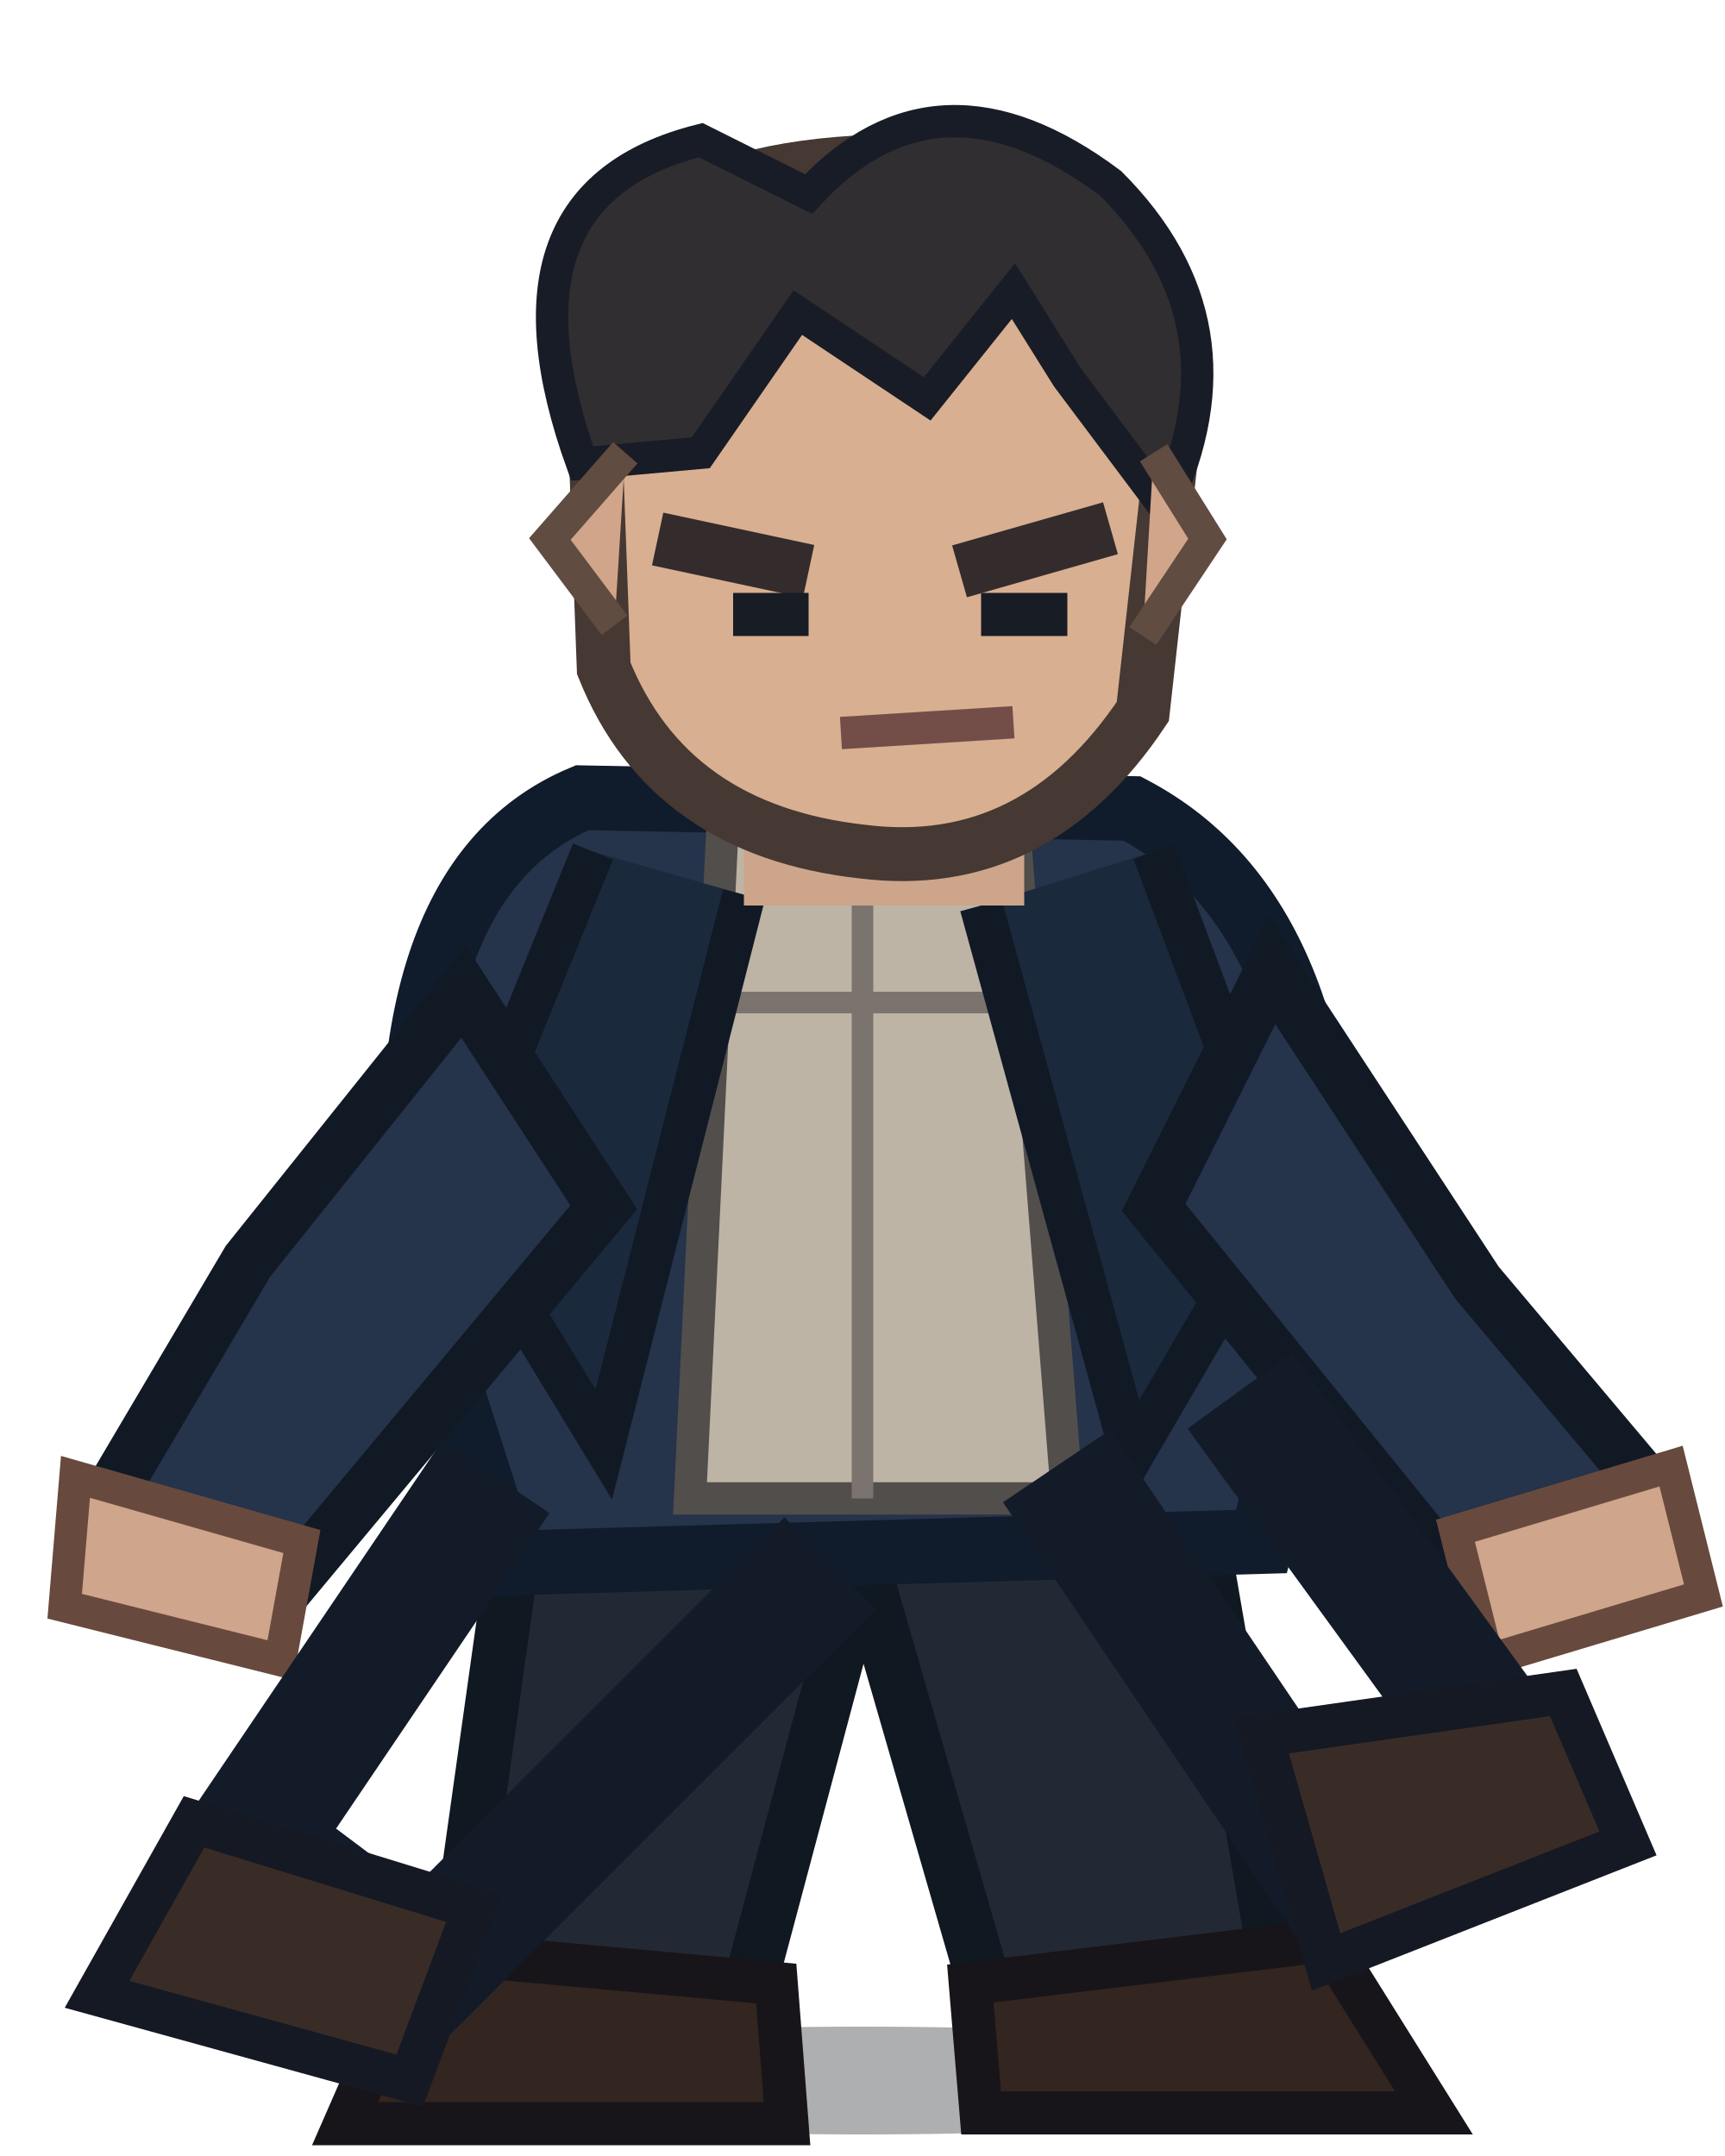
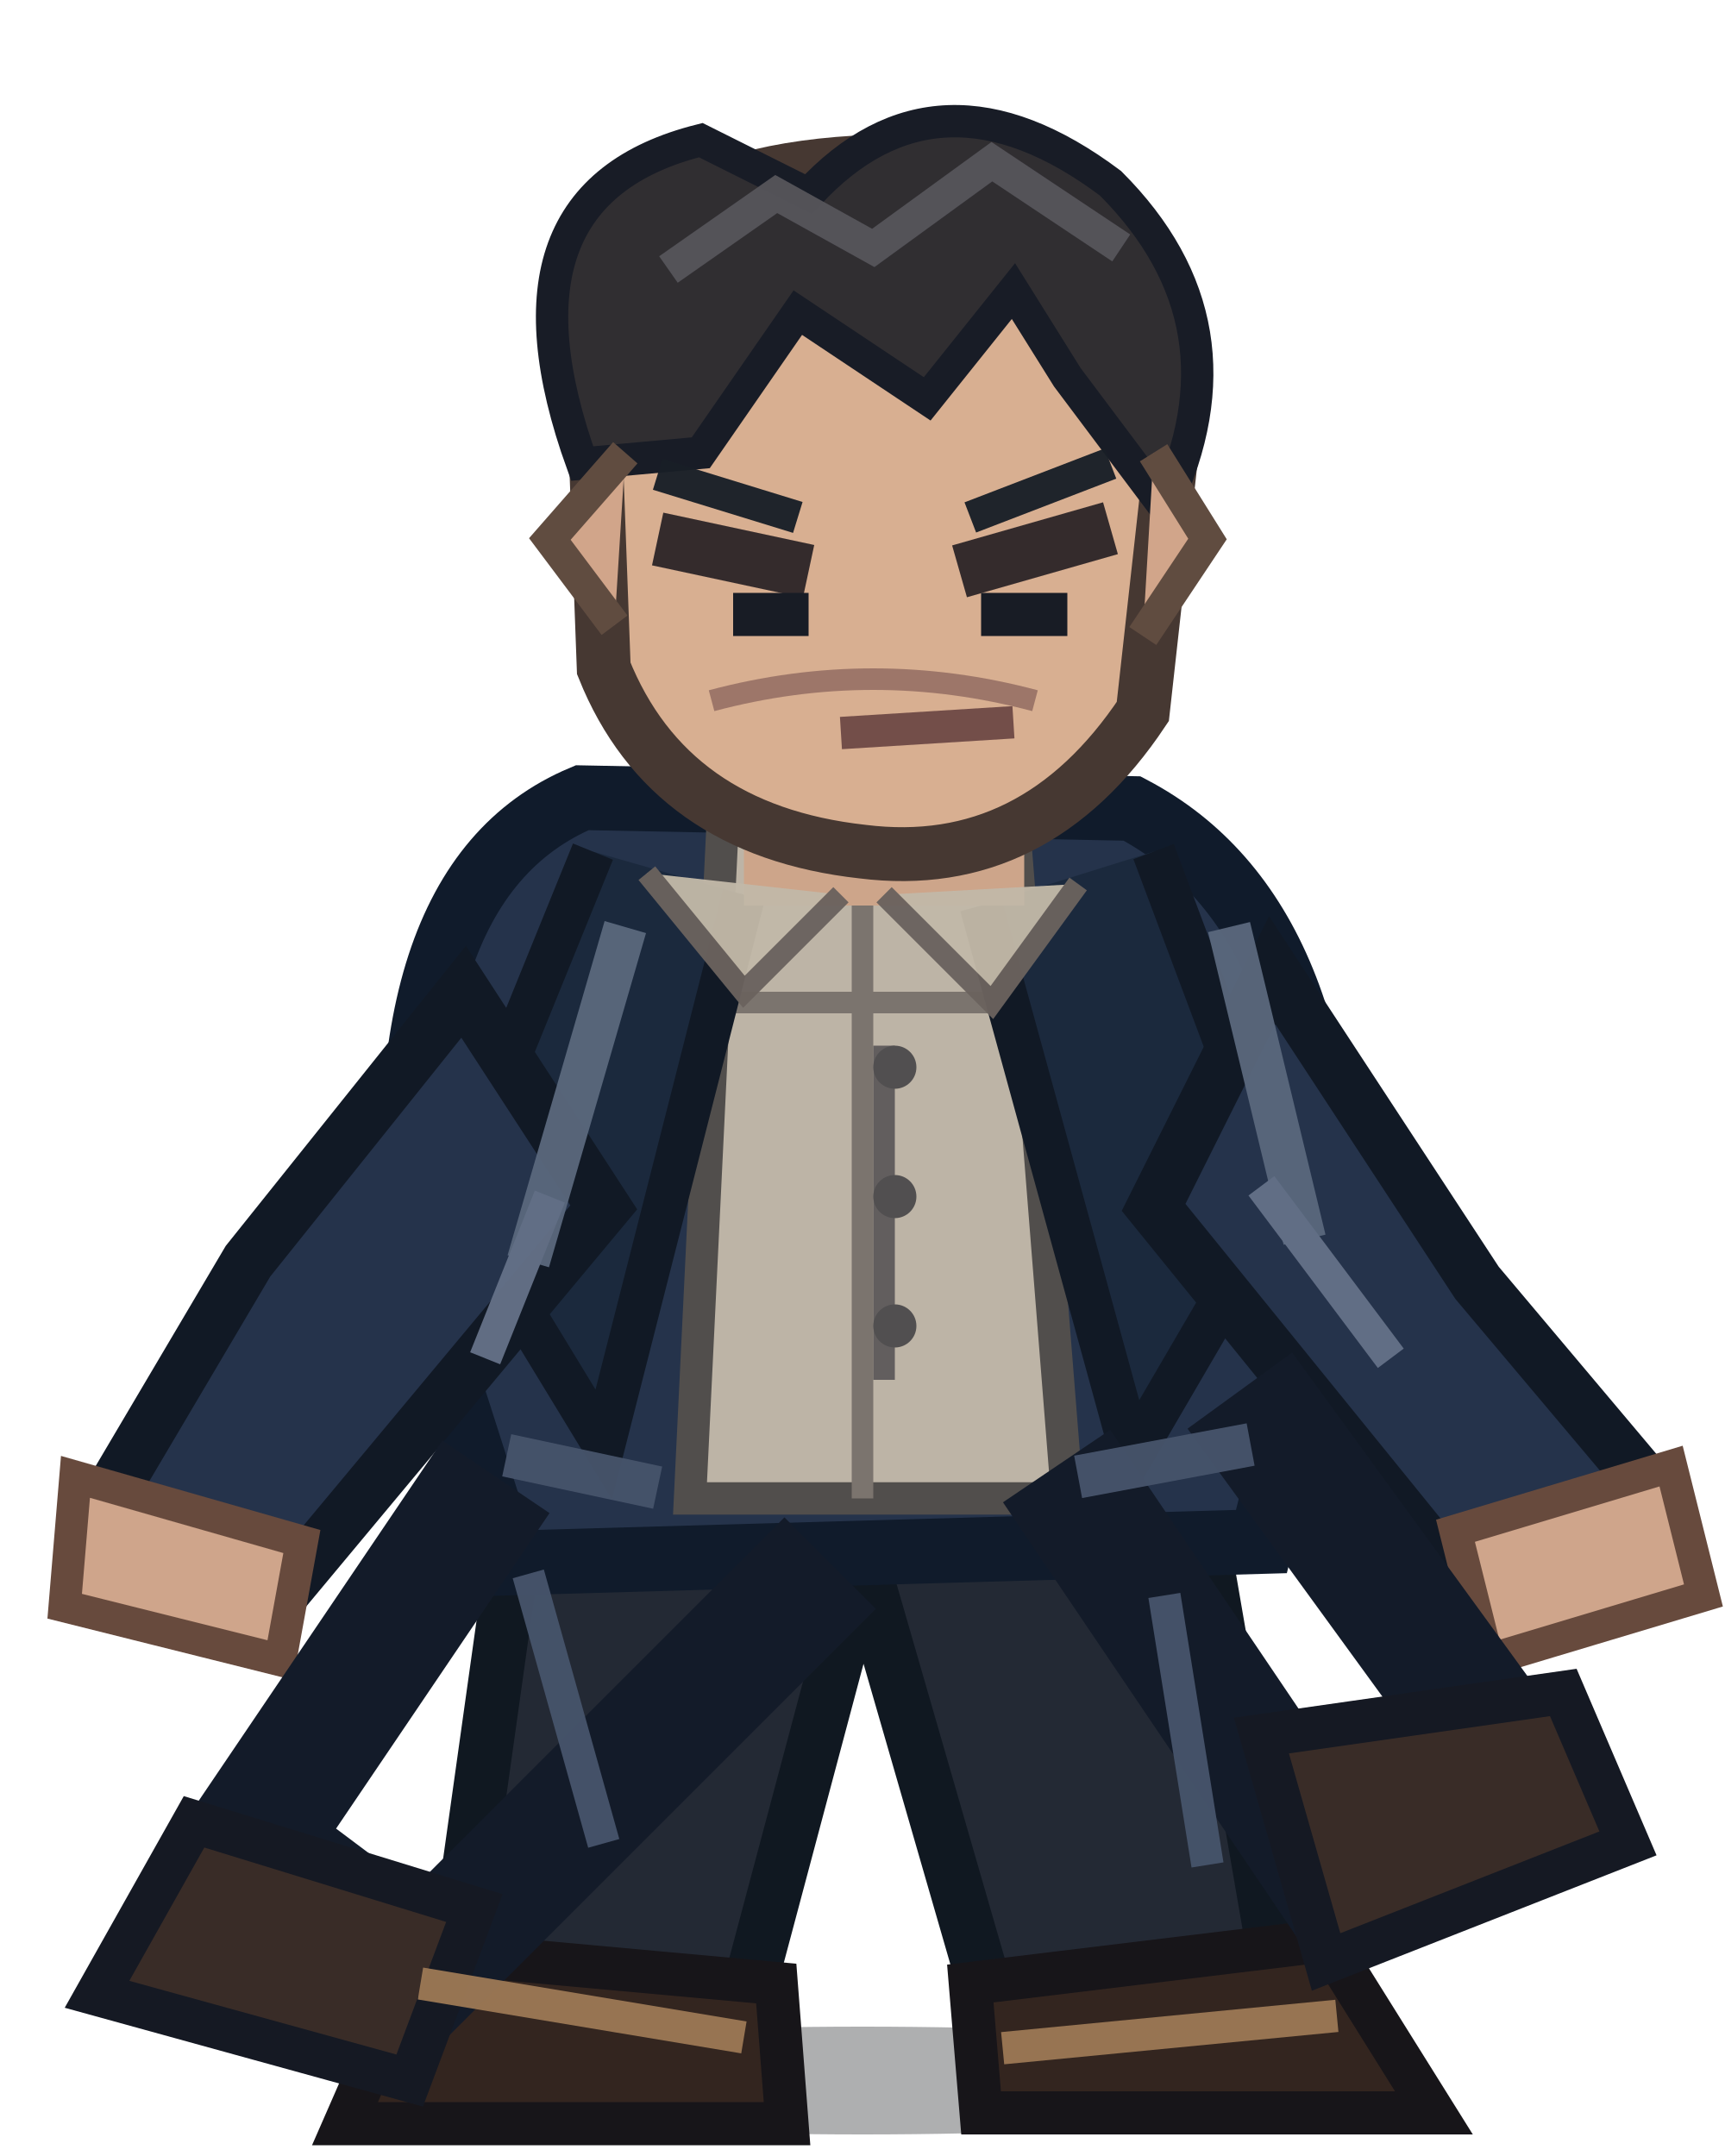
<svg xmlns="http://www.w3.org/2000/svg" width="160" height="200" viewBox="0 0 160 200">
  <ellipse cx="80" cy="193" rx="47" ry="5" fill="#17191c" opacity=".35" />
  <path d="M50 127L42 184L68 190L80 145L93 190L119 186L109 128Z" fill="#232934" stroke="#101821" stroke-width="5" />
  <path d="M39 181L72 184L73 197H32Z M90 184L123 180L133 196H91Z" fill="#33251f" stroke="#171519" stroke-width="4" />
  <path d="M54 74Q35 82 39 120L47 145L117 143L123 119Q124 85 105 75Z" fill="#25334b" stroke="#101b2b" stroke-width="6" />
  <path d="M67 77L94 76L99 139H64Z" fill="#bdb4a6" stroke="#514e4c" stroke-width="3" />
  <path d="M80 79V139M67 93H94" stroke="#7b746e" stroke-width="2" />
  <path d="M55 79L42 111L56 134L69 83M107 79L119 111L105 135L91 84" fill="#1b293d" stroke="#111925" stroke-width="4" />
  <path d="M43 92L23 117L10 139L26 148L56 112Z" fill="#25334b" stroke="#111925" stroke-width="5" />
  <path d="M118 90L137 119L153 138L137 149L107 112Z" fill="#25334b" stroke="#111925" stroke-width="5" />
  <path d="M7 137L28 143L26 154L6 149ZM135 142L155 136L158 148L138 154Z" fill="#cfa58b" stroke="#674a3d" stroke-width="3" />
  <path d="M69 66H95V84H69Z" fill="#cda58a" />
  <path d="M55 35Q54 16 81 15Q108 17 109 39L106 66Q96 81 80 79Q62 77 56 62Z" fill="#d8af91" stroke="#463832" stroke-width="5" />
  <path d="M54 43Q45 18 65 13L75 18Q87 5 103 17Q116 30 108 47L99 35L94 27L86 37L74 29L65 42Z" fill="#302e31" stroke="#181c26" stroke-width="3" />
  <path d="M61 50L75 53M89 53L103 49" stroke="#342b2c" stroke-width="5" />
  <path d="M68 57H75M91 57H99" stroke="#181c25" stroke-width="4" />
  <path d="M78 68L94 67" stroke="#734e49" stroke-width="3" />
  <path d="M58 42L51 50L57 58M107 42L112 50L106 59" fill="#d1a58a" stroke="#604c40" stroke-width="3" />
  <g>
    <path d="M46 137L23 171L39 183L77 145M98 136L123 173L139 162L115 129" stroke="#131b29" stroke-width="12" fill="none" />
    <path d="M18 169L44 177L38 193L9 185Z M117 161L145 157L151 171L123 182Z" fill="#392c27" stroke="#151923" stroke-width="4" />
  </g>
+   <g opacity=".96">
+     <path d="M58 86L49 117M114 86L121 115" stroke="#59677c" stroke-width="4" />
+     <path d="M60 81L69 92L78 83M100 82L92 93L82 83" fill="#c2b8a8" stroke="#6a625e" stroke-width="2" />
+     <path d="M82 97V128" stroke="#5f5b5b" stroke-width="2" />
+     <circle cx="83" cy="99" r="2" fill="#4d4b4c" />
+     <circle cx="83" cy="111" r="2" fill="#4d4b4c" />
+     <circle cx="83" cy="123" r="2" fill="#4d4b4c" />
+     <path d="M47 135L61 138M100 137L116 134" stroke="#46536a" stroke-width="4" />
+     <path d="M49 146L56 171M108 148L112 173" stroke="#46536a" stroke-width="3" />
+     <path d="M39 184L69 189M93 190L124 187" stroke="#9b7854" stroke-width="3" />
+     <path d="M61 44L74 48M90 48L103 43" stroke="#181e26" stroke-width="3" />
+     <path d="M66 65Q81 61 96 65" stroke="#9b7467" stroke-width="2" fill="none" />
+     <path d="M62 25L72 18L81 23L92 15L104 23" stroke="#55545a" stroke-width="3" fill="none" />
+     <path d="M51 111L45 126M117 110L129 126" stroke="#647087" stroke-width="3" />
+   </g>
</svg>
